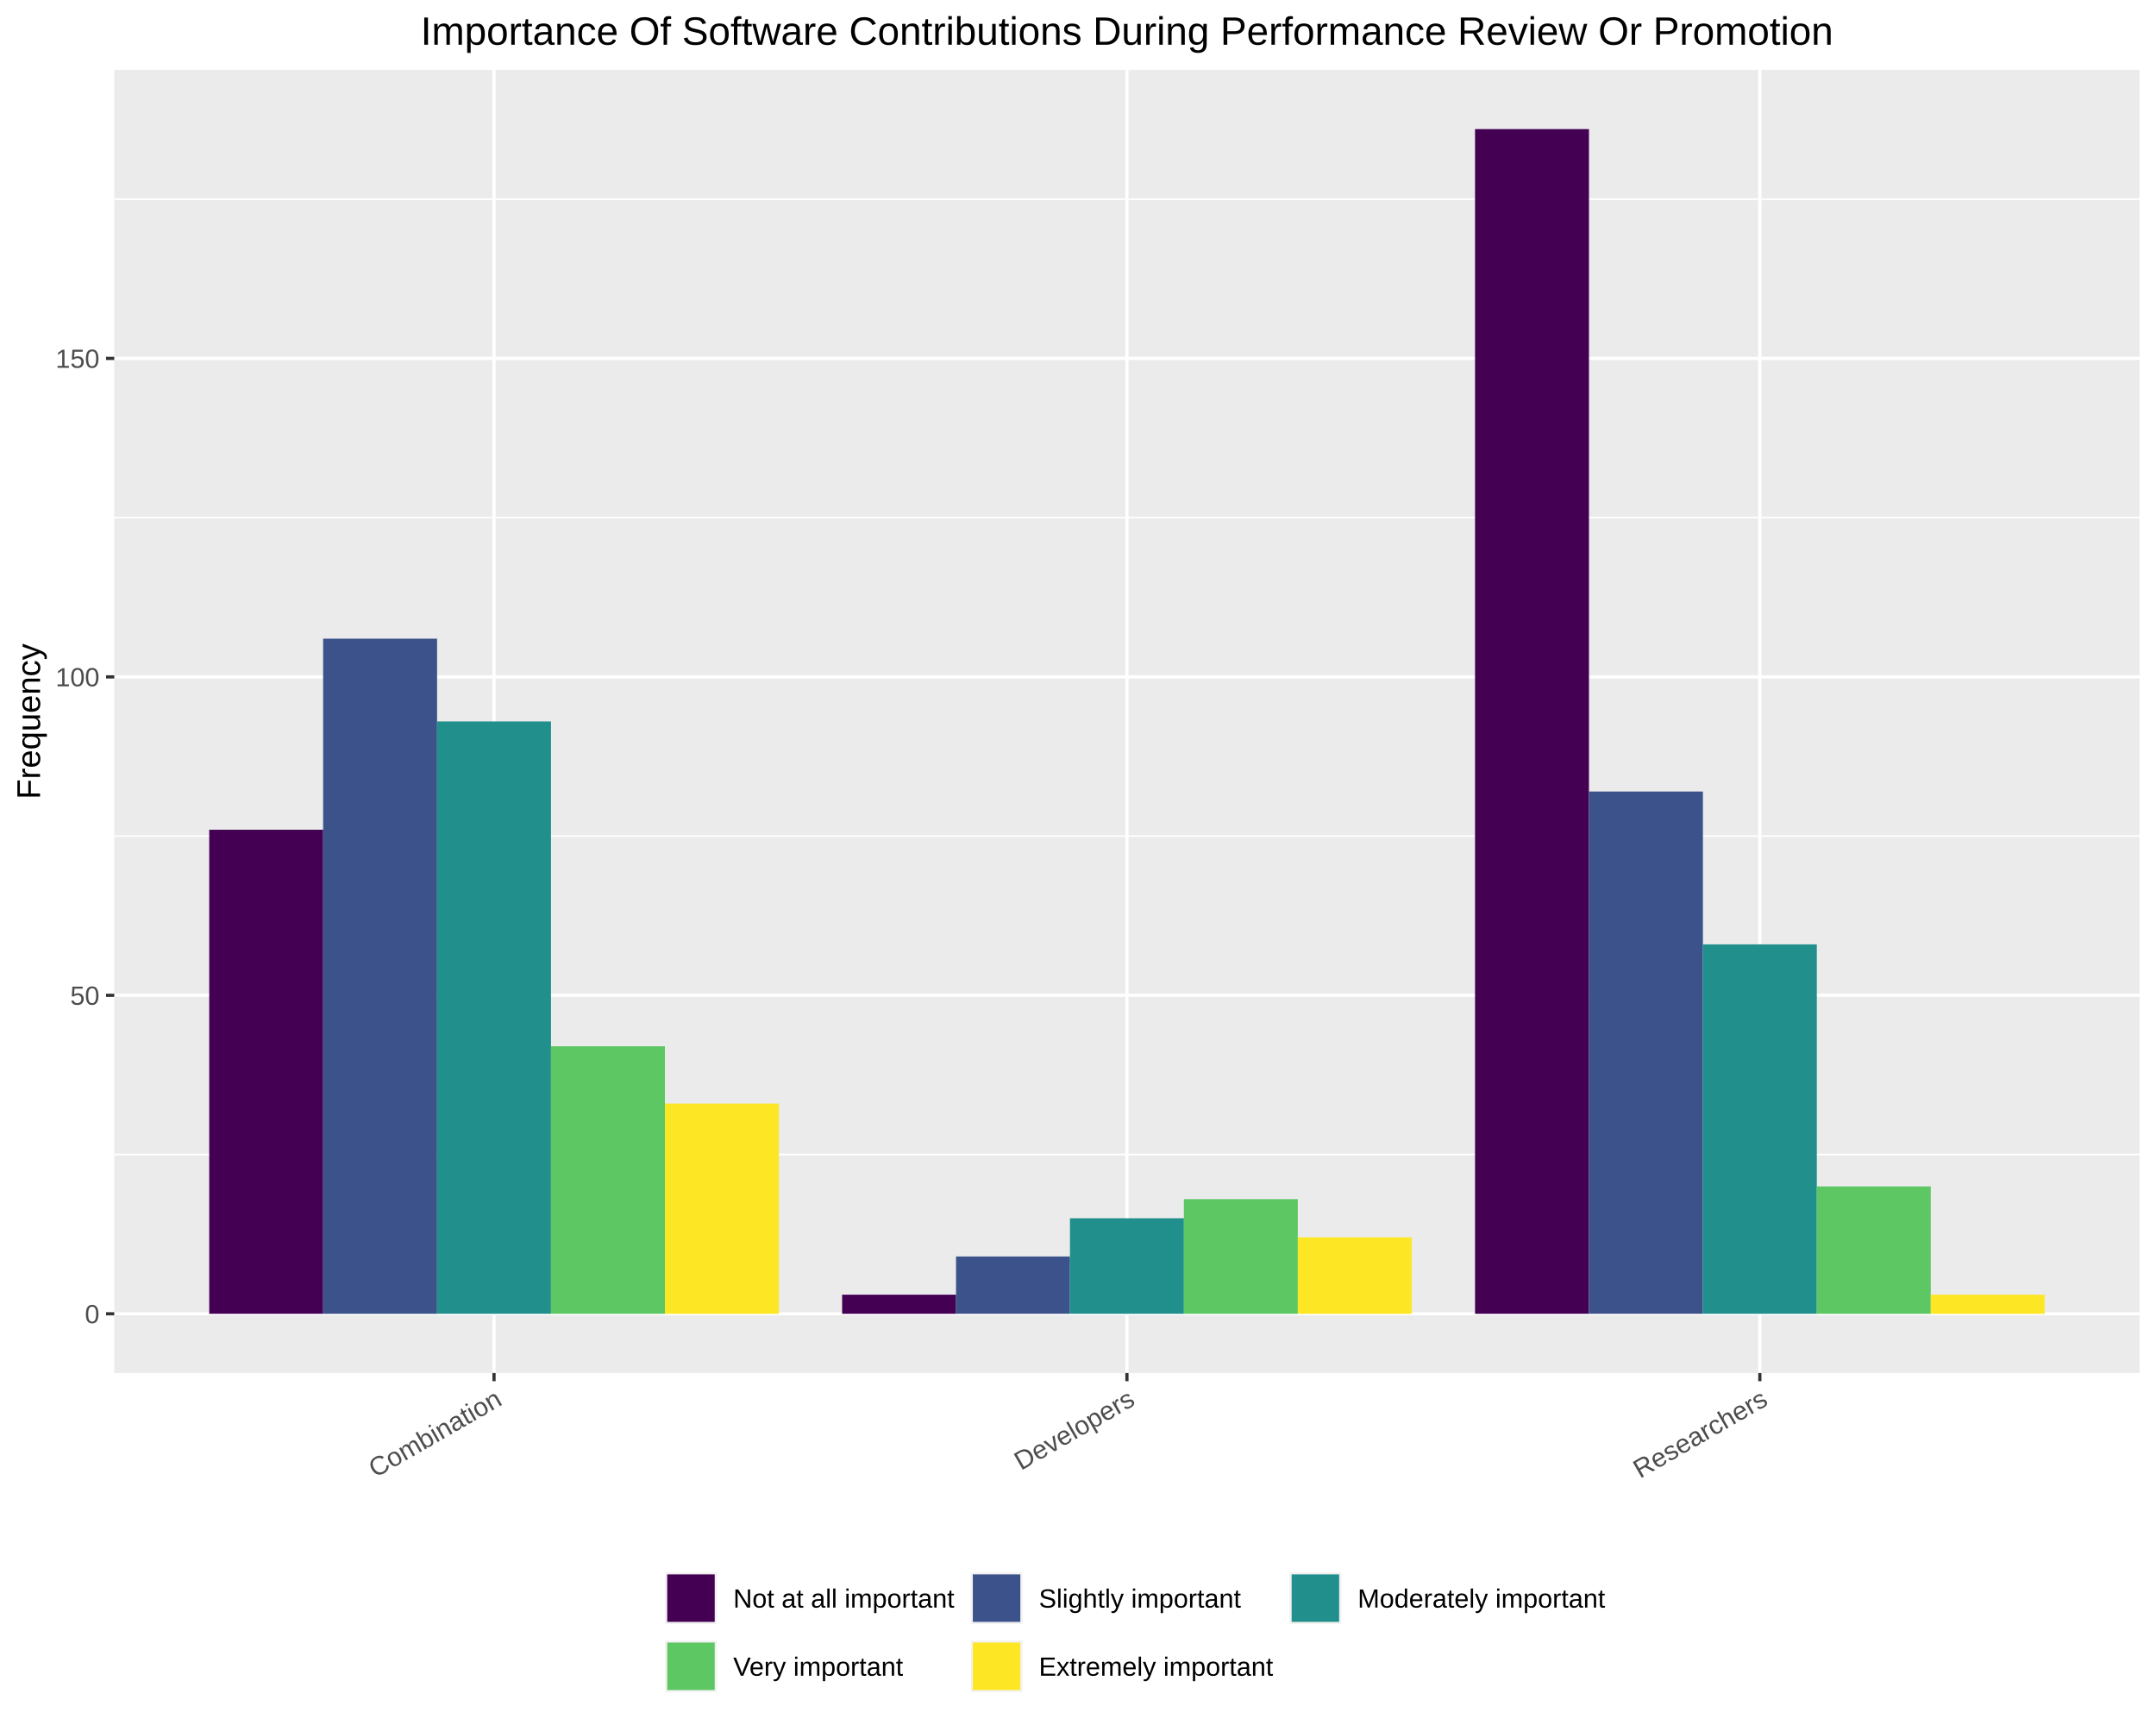
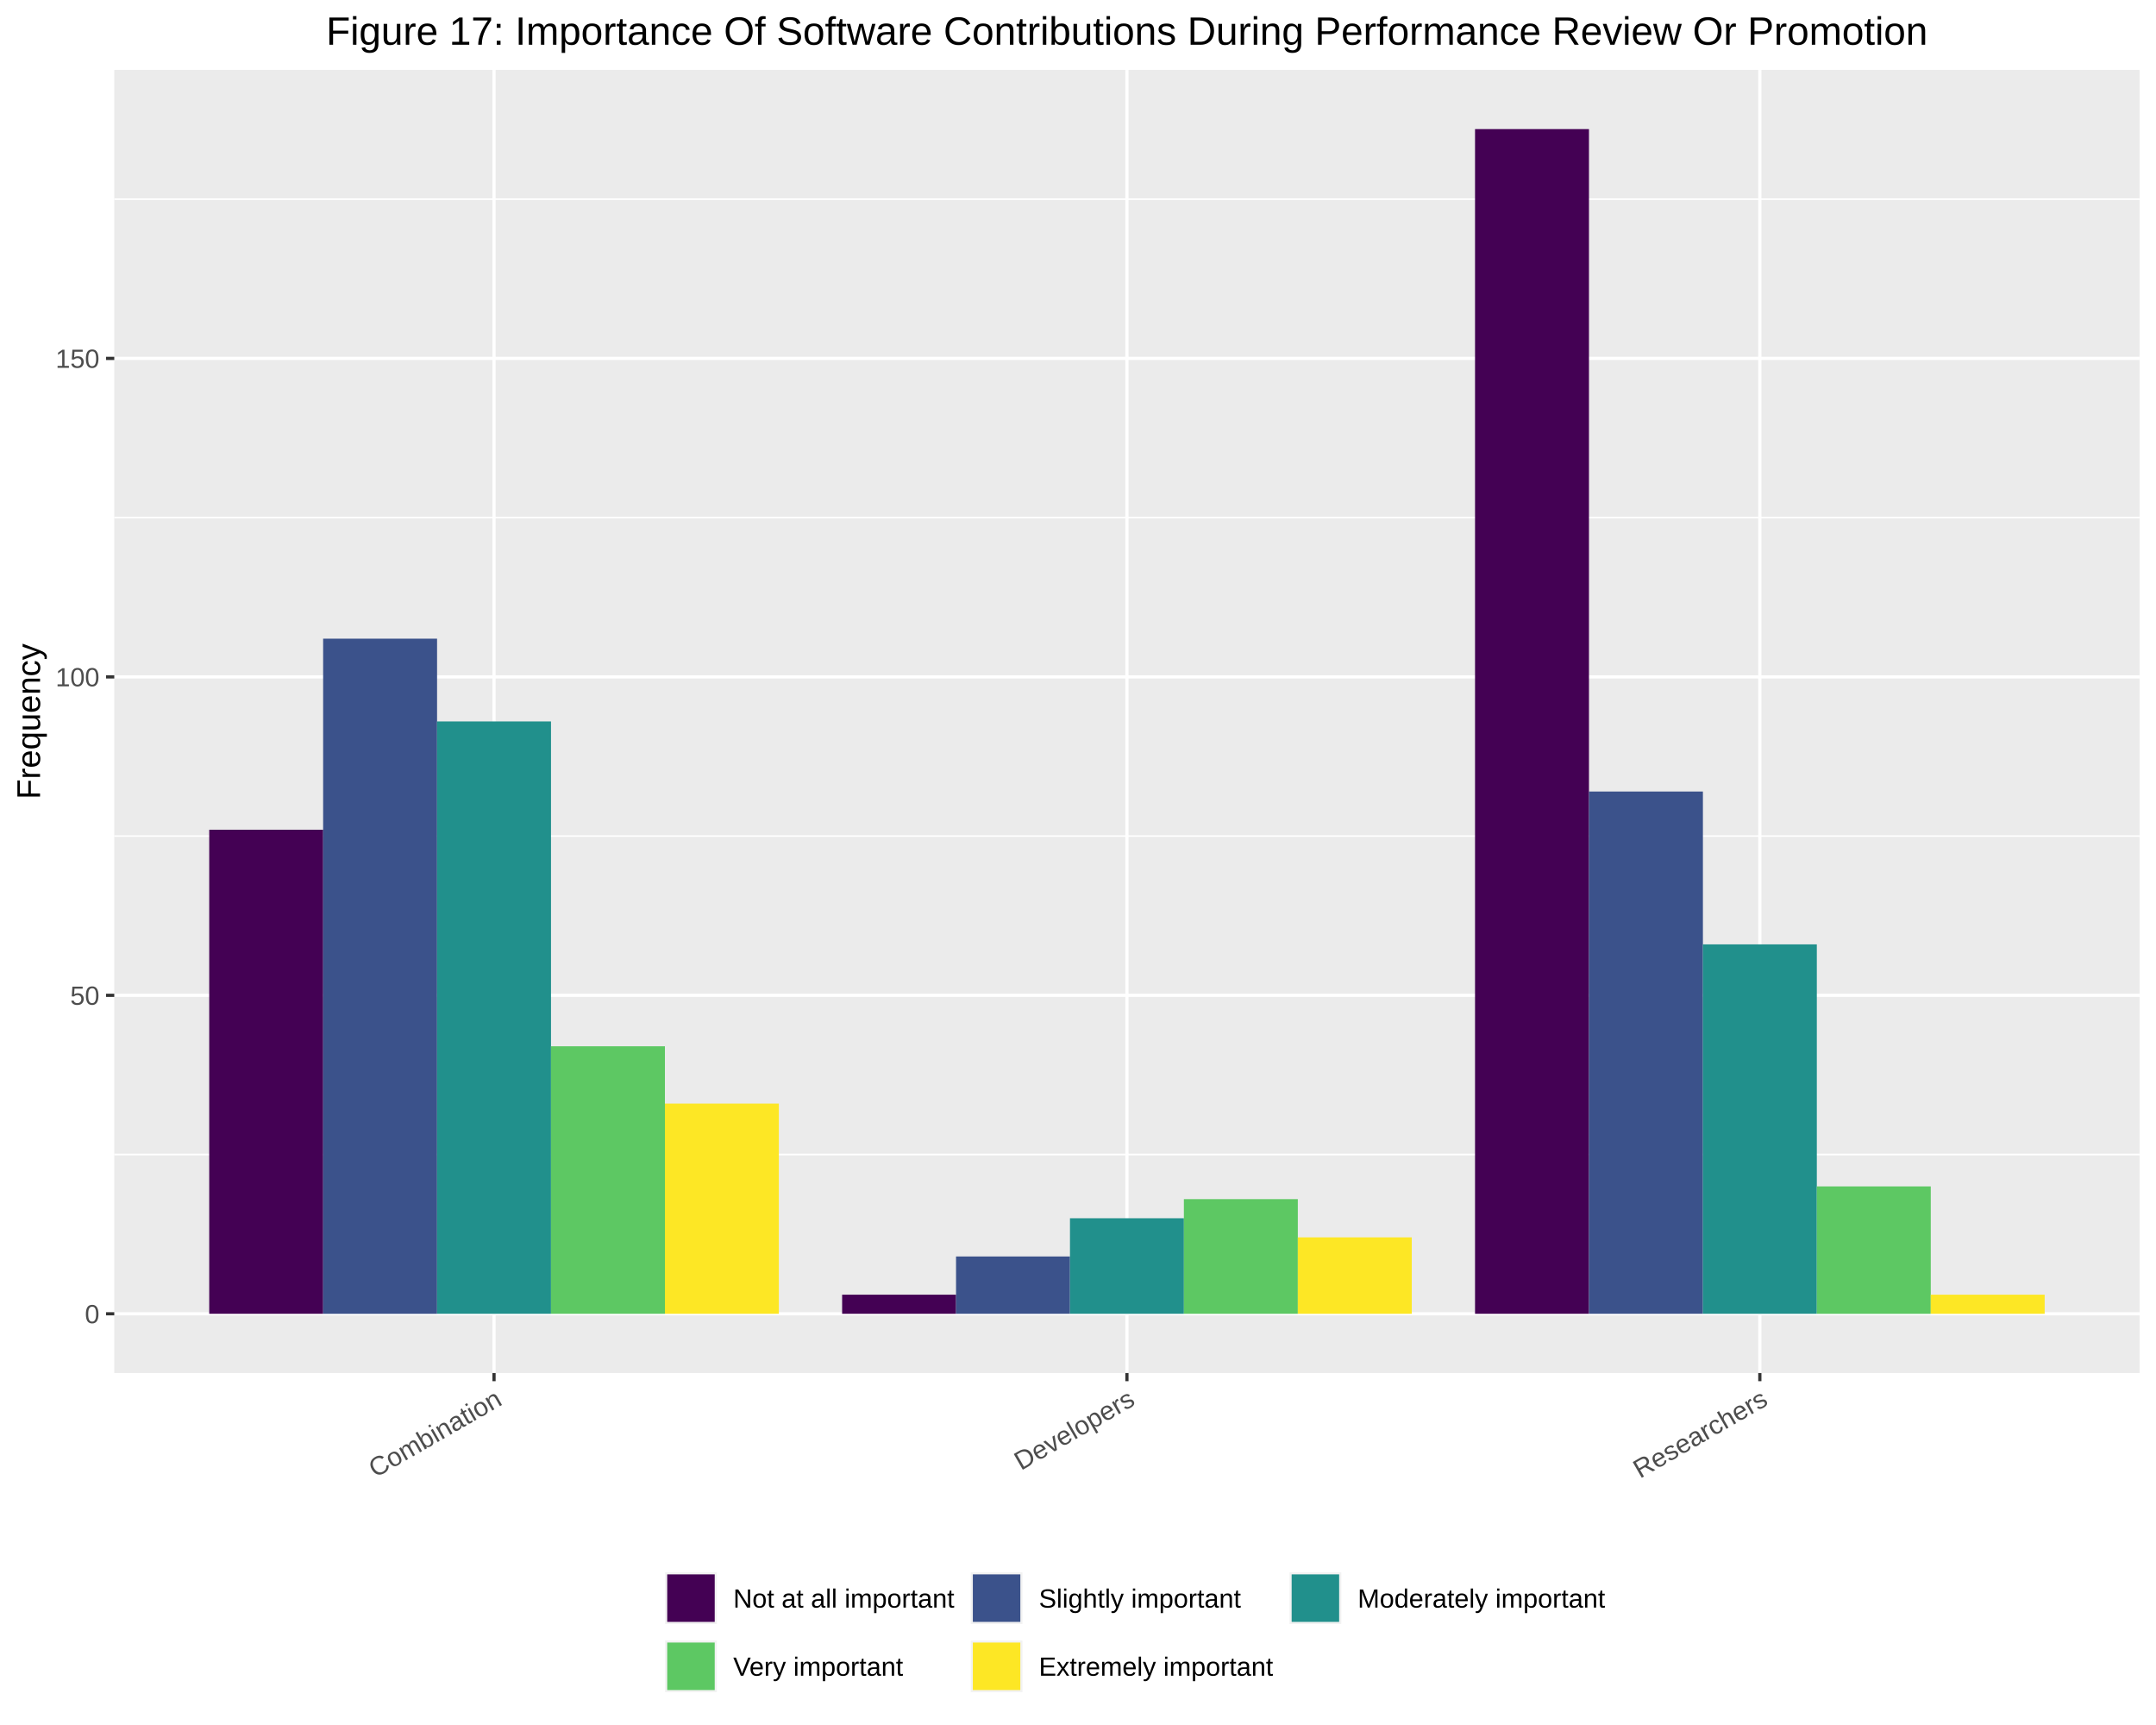
<svg xmlns="http://www.w3.org/2000/svg" class="svglite" width="720.00pt" height="576.00pt" viewBox="0 0 720.00 576.00">
  <defs>
    <style type="text/css">
    .svglite line, .svglite polyline, .svglite polygon, .svglite path, .svglite rect, .svglite circle {
      fill: none;
      stroke: #000000;
      stroke-linecap: round;
      stroke-linejoin: round;
      stroke-miterlimit: 10.00;
    }
    .svglite text {
      white-space: pre;
    }
  </style>
  </defs>
  <rect width="100%" height="100%" style="stroke: none; fill: #FFFFFF;" />
  <defs>
    <clipPath id="cpMC4wMHw3MjAuMDB8MC4wMHw1NzYuMDA=">
      <rect x="0.00" y="0.00" width="720.00" height="576.00" />
    </clipPath>
  </defs>
  <g clip-path="url(#cpMC4wMHw3MjAuMDB8MC4wMHw1NzYuMDA=)">
    <rect x="0.00" y="0.00" width="720.00" height="576.00" style="stroke-width: 1.07; stroke: #FFFFFF; fill: #FFFFFF;" />
  </g>
  <defs>
    <clipPath id="cpMzguMTZ8NzE0LjUyfDIzLjM0fDQ1OC40Nw==">
      <rect x="38.16" y="23.34" width="676.36" height="435.14" />
    </clipPath>
  </defs>
  <g clip-path="url(#cpMzguMTZ8NzE0LjUyfDIzLjM0fDQ1OC40Nw==)">
    <rect x="38.16" y="23.34" width="676.36" height="435.14" style="stroke-width: 1.07; stroke: none; fill: #EBEBEB;" />
    <polyline points="38.16,385.52 714.52,385.52 " style="stroke-width: 0.53; stroke: #FFFFFF; stroke-linecap: butt;" />
    <polyline points="38.16,279.18 714.52,279.18 " style="stroke-width: 0.53; stroke: #FFFFFF; stroke-linecap: butt;" />
    <polyline points="38.16,172.85 714.52,172.85 " style="stroke-width: 0.53; stroke: #FFFFFF; stroke-linecap: butt;" />
    <polyline points="38.16,66.51 714.52,66.51 " style="stroke-width: 0.53; stroke: #FFFFFF; stroke-linecap: butt;" />
    <polyline points="38.16,438.69 714.52,438.69 " style="stroke-width: 1.07; stroke: #FFFFFF; stroke-linecap: butt;" />
    <polyline points="38.16,332.35 714.52,332.35 " style="stroke-width: 1.07; stroke: #FFFFFF; stroke-linecap: butt;" />
    <polyline points="38.16,226.02 714.52,226.02 " style="stroke-width: 1.07; stroke: #FFFFFF; stroke-linecap: butt;" />
    <polyline points="38.16,119.68 714.52,119.68 " style="stroke-width: 1.07; stroke: #FFFFFF; stroke-linecap: butt;" />
    <polyline points="164.98,458.47 164.98,23.34 " style="stroke-width: 1.07; stroke: #FFFFFF; stroke-linecap: butt;" />
    <polyline points="376.34,458.47 376.34,23.34 " style="stroke-width: 1.07; stroke: #FFFFFF; stroke-linecap: butt;" />
    <polyline points="587.70,458.47 587.70,23.34 " style="stroke-width: 1.07; stroke: #FFFFFF; stroke-linecap: butt;" />
    <rect x="69.87" y="277.06" width="38.05" height="161.63" style="stroke-width: 1.07; stroke: none; stroke-linecap: square; stroke-linejoin: miter; fill: #440154;" />
    <rect x="107.91" y="213.26" width="38.05" height="225.44" style="stroke-width: 1.07; stroke: none; stroke-linecap: square; stroke-linejoin: miter; fill: #3B528B;" />
    <rect x="145.96" y="240.90" width="38.05" height="197.79" style="stroke-width: 1.07; stroke: none; stroke-linecap: square; stroke-linejoin: miter; fill: #21908C;" />
    <rect x="184.00" y="349.37" width="38.05" height="89.32" style="stroke-width: 1.07; stroke: none; stroke-linecap: square; stroke-linejoin: miter; fill: #5DC863;" />
    <rect x="222.05" y="368.51" width="38.05" height="70.18" style="stroke-width: 1.07; stroke: none; stroke-linecap: square; stroke-linejoin: miter; fill: #FDE725;" />
    <rect x="281.23" y="432.31" width="38.05" height="6.38" style="stroke-width: 1.07; stroke: none; stroke-linecap: square; stroke-linejoin: miter; fill: #440154;" />
    <rect x="319.27" y="419.55" width="38.05" height="19.14" style="stroke-width: 1.07; stroke: none; stroke-linecap: square; stroke-linejoin: miter; fill: #3B528B;" />
    <rect x="357.32" y="406.79" width="38.05" height="31.90" style="stroke-width: 1.07; stroke: none; stroke-linecap: square; stroke-linejoin: miter; fill: #21908C;" />
    <rect x="395.36" y="400.41" width="38.05" height="38.28" style="stroke-width: 1.07; stroke: none; stroke-linecap: square; stroke-linejoin: miter; fill: #5DC863;" />
    <rect x="433.41" y="413.17" width="38.05" height="25.52" style="stroke-width: 1.07; stroke: none; stroke-linecap: square; stroke-linejoin: miter; fill: #FDE725;" />
    <rect x="492.59" y="43.11" width="38.05" height="395.58" style="stroke-width: 1.07; stroke: none; stroke-linecap: square; stroke-linejoin: miter; fill: #440154;" />
    <rect x="530.64" y="264.30" width="38.05" height="174.39" style="stroke-width: 1.07; stroke: none; stroke-linecap: square; stroke-linejoin: miter; fill: #3B528B;" />
    <rect x="568.68" y="315.34" width="38.05" height="123.35" style="stroke-width: 1.07; stroke: none; stroke-linecap: square; stroke-linejoin: miter; fill: #21908C;" />
    <rect x="606.73" y="396.16" width="38.05" height="42.54" style="stroke-width: 1.07; stroke: none; stroke-linecap: square; stroke-linejoin: miter; fill: #5DC863;" />
    <rect x="644.77" y="432.31" width="38.05" height="6.38" style="stroke-width: 1.07; stroke: none; stroke-linecap: square; stroke-linejoin: miter; fill: #FDE725;" />
  </g>
  <g clip-path="url(#cpMC4wMHw3MjAuMDB8MC4wMHw1NzYuMDA=)">
    <text x="33.23" y="441.85" text-anchor="end" style="font-size: 8.80px;fill: #4D4D4D; font-family: &quot;Arial&quot;;" textLength="4.90px" lengthAdjust="spacingAndGlyphs">0</text>
    <text x="33.23" y="335.51" text-anchor="end" style="font-size: 8.80px;fill: #4D4D4D; font-family: &quot;Arial&quot;;" textLength="9.79px" lengthAdjust="spacingAndGlyphs">50</text>
    <text x="33.23" y="229.17" text-anchor="end" style="font-size: 8.80px;fill: #4D4D4D; font-family: &quot;Arial&quot;;" textLength="14.69px" lengthAdjust="spacingAndGlyphs">100</text>
    <text x="33.23" y="122.83" text-anchor="end" style="font-size: 8.80px;fill: #4D4D4D; font-family: &quot;Arial&quot;;" textLength="14.69px" lengthAdjust="spacingAndGlyphs">150</text>
    <polyline points="35.42,438.69 38.16,438.69 " style="stroke-width: 1.07; stroke: #333333; stroke-linecap: butt;" />
    <polyline points="35.42,332.35 38.16,332.35 " style="stroke-width: 1.07; stroke: #333333; stroke-linecap: butt;" />
    <polyline points="35.42,226.02 38.16,226.02 " style="stroke-width: 1.07; stroke: #333333; stroke-linecap: butt;" />
    <polyline points="35.42,119.68 38.16,119.68 " style="stroke-width: 1.07; stroke: #333333; stroke-linecap: butt;" />
    <polyline points="164.98,461.21 164.98,458.47 " style="stroke-width: 1.07; stroke: #333333; stroke-linecap: butt;" />
    <polyline points="376.34,461.21 376.34,458.47 " style="stroke-width: 1.07; stroke: #333333; stroke-linecap: butt;" />
    <polyline points="587.70,461.21 587.70,458.47 " style="stroke-width: 1.07; stroke: #333333; stroke-linecap: butt;" />
    <text transform="translate(168.13,468.86) rotate(-30)" text-anchor="end" style="font-size: 8.80px;fill: #4D4D4D; font-family: &quot;Arial&quot;;" textLength="49.40px" lengthAdjust="spacingAndGlyphs">Combination</text>
    <text transform="translate(379.50,468.86) rotate(-30)" text-anchor="end" style="font-size: 8.80px;fill: #4D4D4D; font-family: &quot;Arial&quot;;" textLength="44.51px" lengthAdjust="spacingAndGlyphs">Developers</text>
    <text transform="translate(590.86,468.86) rotate(-30)" text-anchor="end" style="font-size: 8.80px;fill: #4D4D4D; font-family: &quot;Arial&quot;;" textLength="49.89px" lengthAdjust="spacingAndGlyphs">Researchers</text>
    <text transform="translate(13.37,240.90) rotate(-90)" text-anchor="middle" style="font-size: 11.00px; font-family: &quot;Arial&quot;;" textLength="51.98px" lengthAdjust="spacingAndGlyphs">Frequency</text>
    <rect x="211.16" y="519.52" width="330.37" height="51.00" style="stroke-width: 1.07; stroke: none; fill: #FFFFFF;" />
    <rect x="222.11" y="525.00" width="17.28" height="17.28" style="stroke-width: 1.07; stroke: none; fill: #F2F2F2;" />
    <rect x="222.82" y="525.71" width="15.86" height="15.86" style="stroke-width: 1.07; stroke: none; stroke-linecap: square; stroke-linejoin: miter; fill: #440154;" />
    <rect x="324.17" y="525.00" width="17.28" height="17.28" style="stroke-width: 1.07; stroke: none; fill: #F2F2F2;" />
    <rect x="324.88" y="525.71" width="15.86" height="15.86" style="stroke-width: 1.07; stroke: none; stroke-linecap: square; stroke-linejoin: miter; fill: #3B528B;" />
    <rect x="430.64" y="525.00" width="17.28" height="17.28" style="stroke-width: 1.07; stroke: none; fill: #F2F2F2;" />
    <rect x="431.35" y="525.71" width="15.86" height="15.86" style="stroke-width: 1.07; stroke: none; stroke-linecap: square; stroke-linejoin: miter; fill: #21908C;" />
    <rect x="222.11" y="547.76" width="17.28" height="17.28" style="stroke-width: 1.07; stroke: none; fill: #F2F2F2;" />
    <rect x="222.82" y="548.47" width="15.86" height="15.86" style="stroke-width: 1.07; stroke: none; stroke-linecap: square; stroke-linejoin: miter; fill: #5DC863;" />
    <rect x="324.17" y="547.76" width="17.28" height="17.28" style="stroke-width: 1.07; stroke: none; fill: #F2F2F2;" />
    <rect x="324.88" y="548.47" width="15.86" height="15.86" style="stroke-width: 1.07; stroke: none; stroke-linecap: square; stroke-linejoin: miter; fill: #FDE725;" />
    <text x="244.87" y="536.80" style="font-size: 8.80px; font-family: &quot;Arial&quot;;" textLength="73.82px" lengthAdjust="spacingAndGlyphs">Not at all important</text>
    <text x="346.93" y="536.80" style="font-size: 8.80px; font-family: &quot;Arial&quot;;" textLength="67.47px" lengthAdjust="spacingAndGlyphs">Slightly important</text>
    <text x="453.40" y="536.80" style="font-size: 8.80px; font-family: &quot;Arial&quot;;" textLength="82.65px" lengthAdjust="spacingAndGlyphs">Moderately important</text>
    <text x="244.87" y="559.55" style="font-size: 8.80px; font-family: &quot;Arial&quot;;" textLength="57.21px" lengthAdjust="spacingAndGlyphs">Very important</text>
    <text x="346.93" y="559.55" style="font-size: 8.80px; font-family: &quot;Arial&quot;;" textLength="78.23px" lengthAdjust="spacingAndGlyphs">Extremely important</text>
-     <text x="376.34" y="14.94" text-anchor="middle" style="font-size: 13.20px; font-family: &quot;Arial&quot;;" textLength="471.41px" lengthAdjust="spacingAndGlyphs">Importance Of Software Contributions During Performance Review Or Promotion</text>
+     <text x="376.34" y="14.94" text-anchor="middle" style="font-size: 13.20px; font-family: &quot;Arial&quot;;" textLength="534.46px" lengthAdjust="spacingAndGlyphs">Figure 17: Importance Of Software Contributions During Performance Review Or Promotion</text>
  </g>
</svg>
